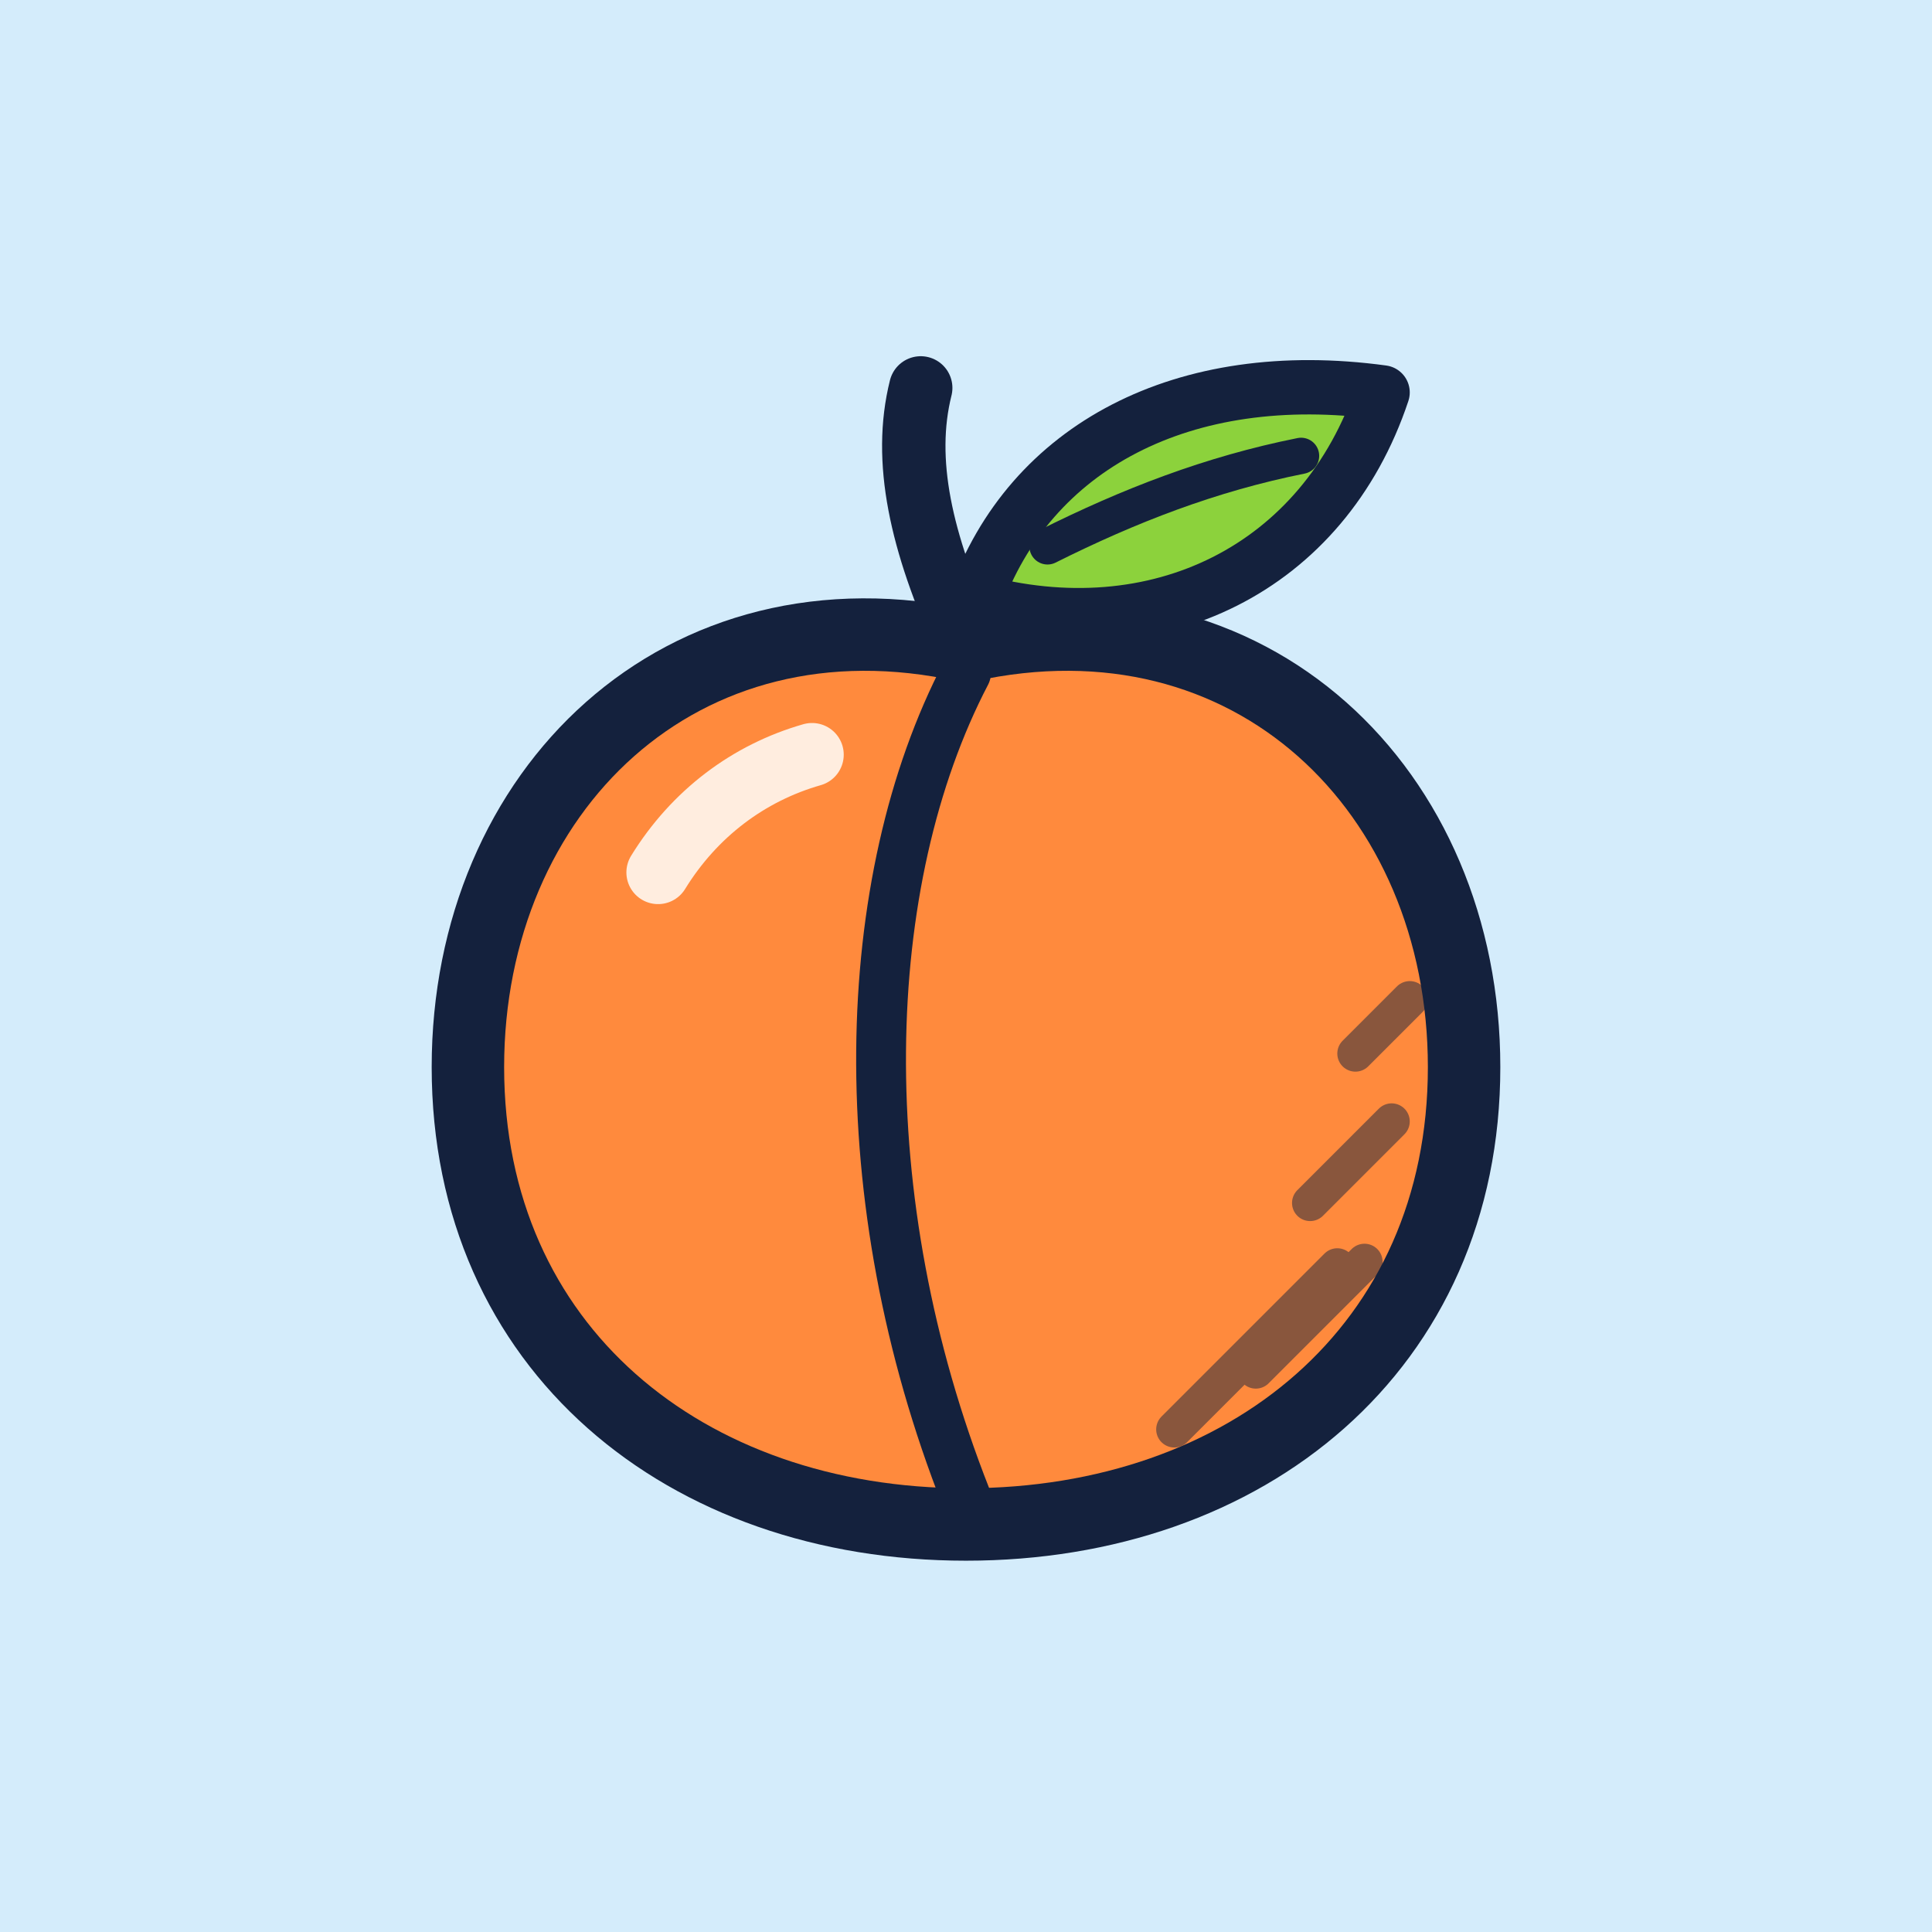
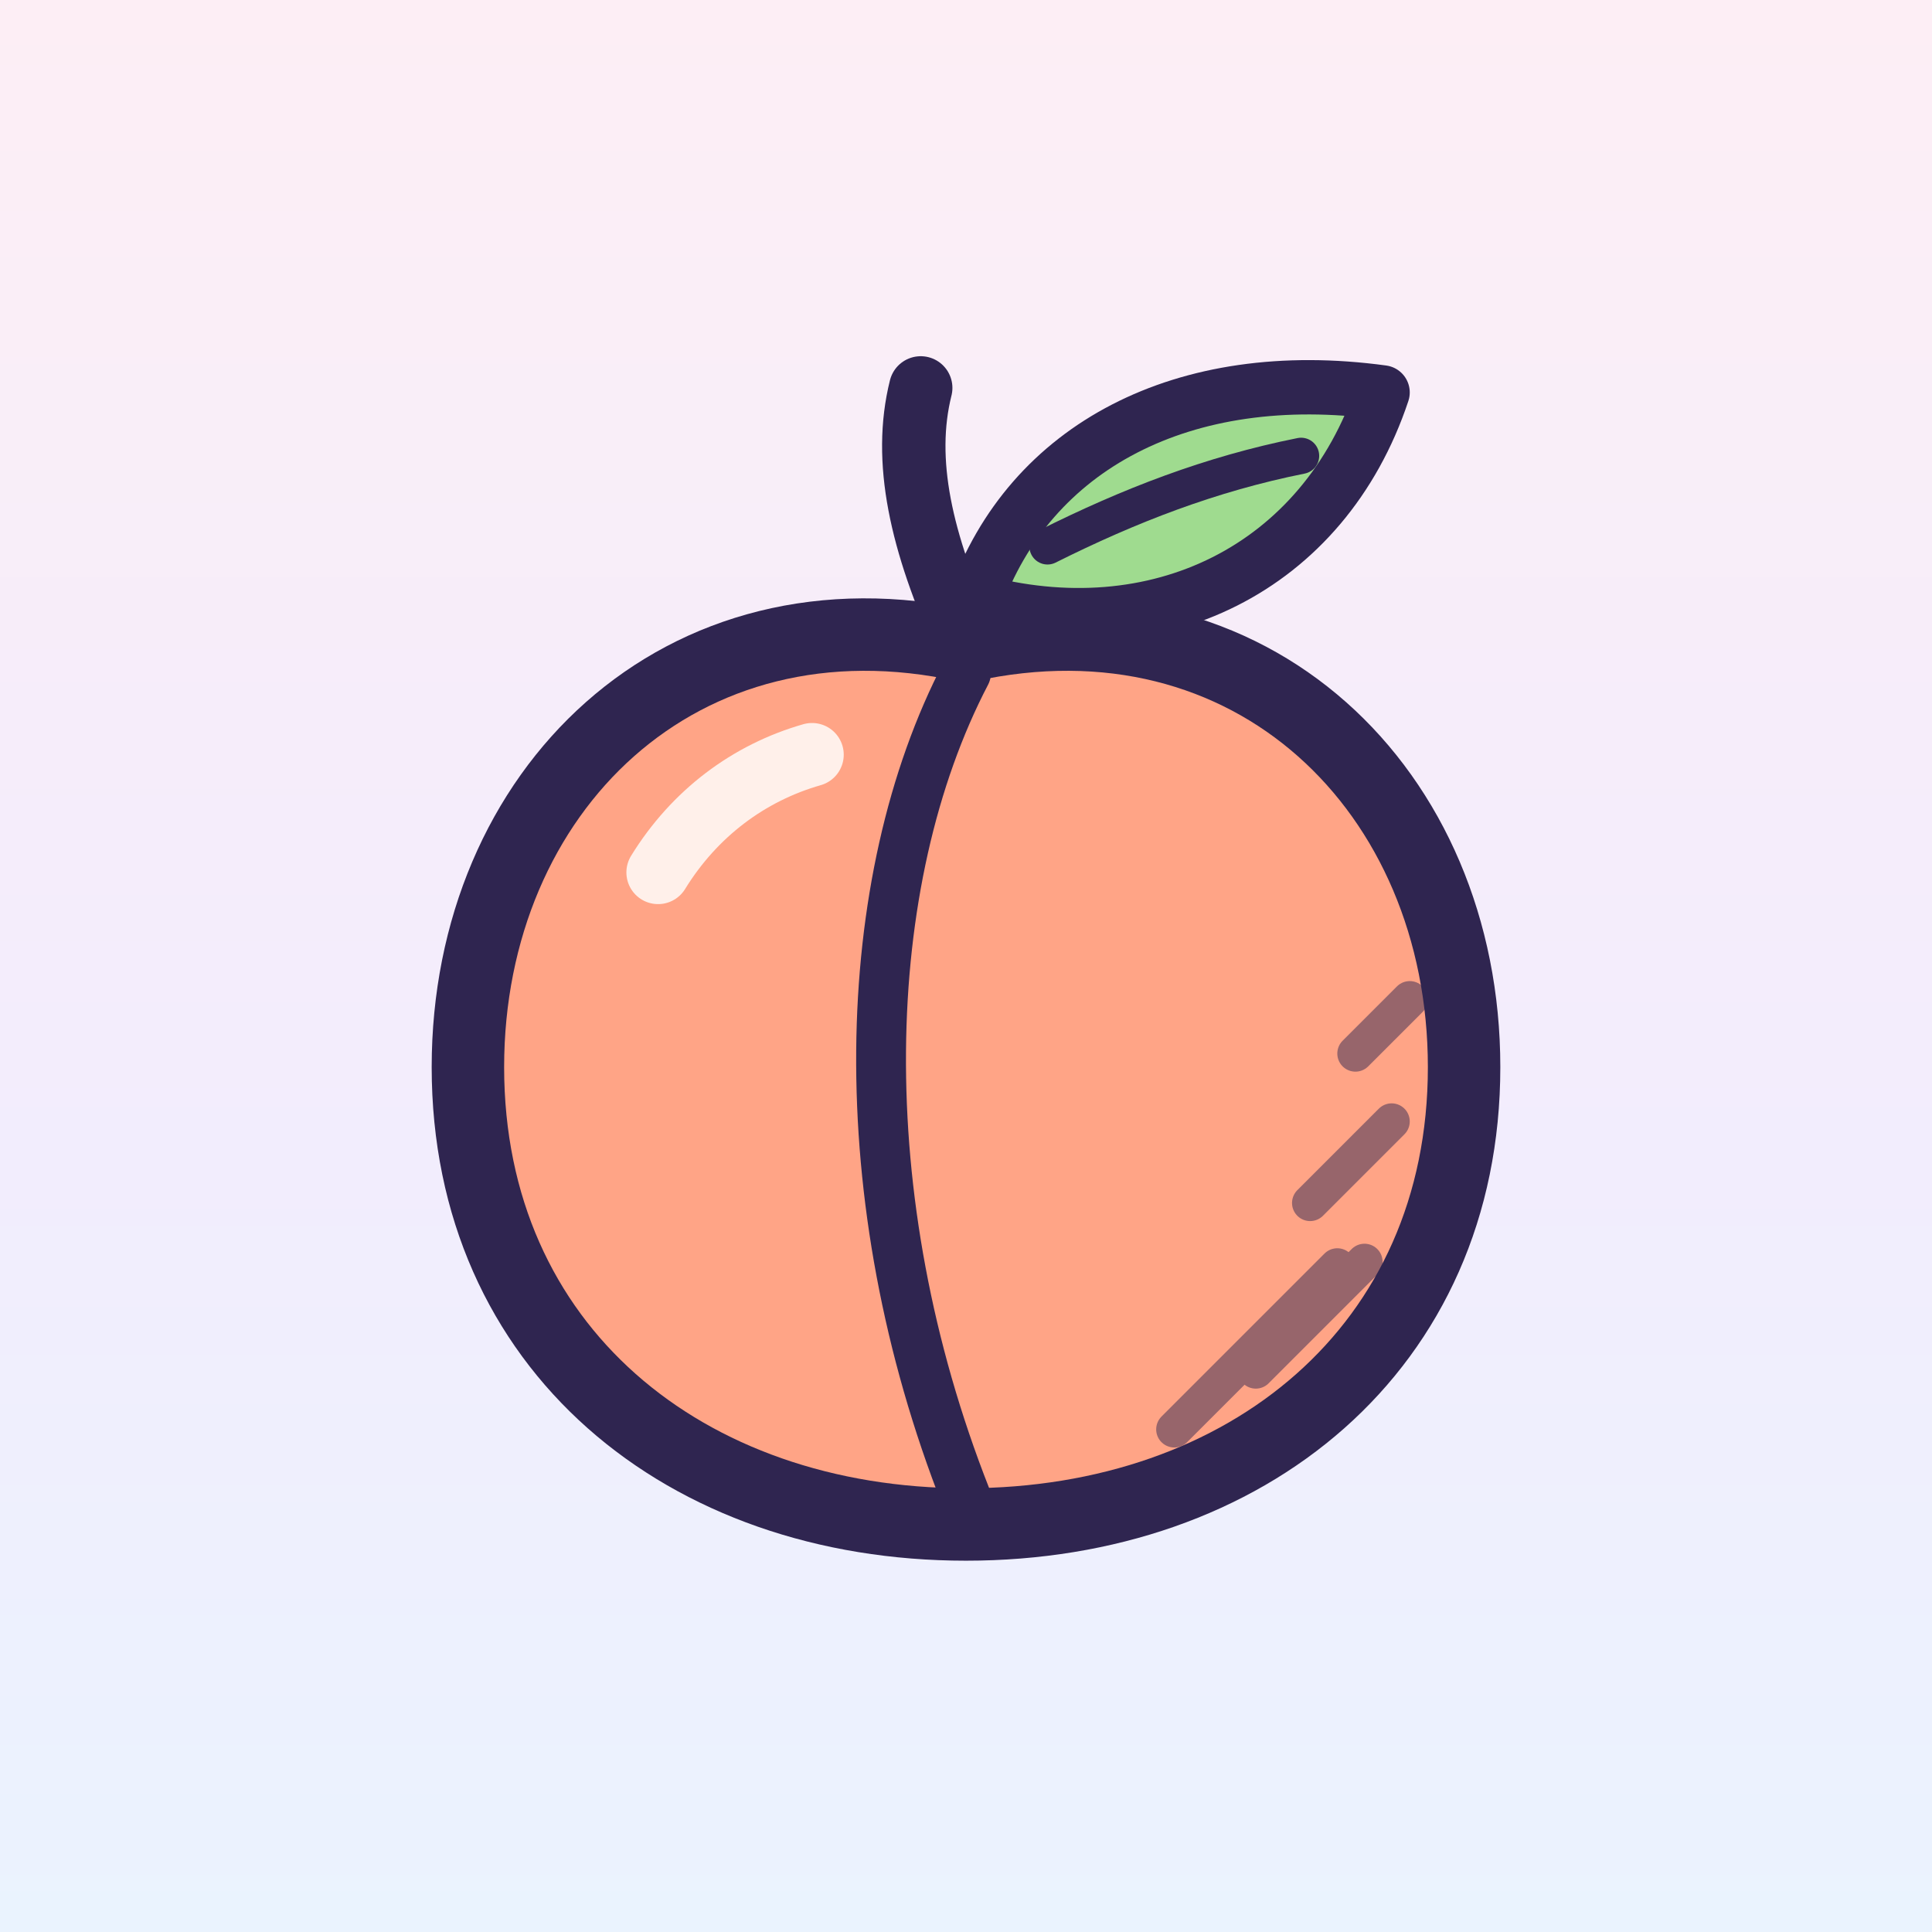
<svg xmlns="http://www.w3.org/2000/svg" viewBox="0 0 512 512">
-   <rect width="512" height="512" fill="#D4ECFB" />
+   <defs>
+     <linearGradient id="bg" x1="0" y1="0" x2="0" y2="1">
+       <stop offset="0" stop-color="#FDEEF5" />
+       <stop offset=".6" stop-color="#F2EDFD" />
+       <stop offset="1" stop-color="#EAF3FE" />
+     </linearGradient>
+   </defs>
+   <rect width="512" height="512" fill="url(#bg)" />
  <g transform="translate(64 56) scale(12)">
-     <path d="M16 9.5c-1-2.2-1.4-4-1-5.6" fill="none" stroke="#14213D" stroke-width="1.4" stroke-linecap="round" />
-     <path d="M16.2 8.6c1.2-3.4 4.6-5.2 9-4.6-1.3 3.9-5 5.7-9 4.6z" fill="#8CD23C" stroke="#14213D" stroke-width="1.2" stroke-linejoin="round" />
-     <path d="M17.8 7.4c1.8-.9 3.6-1.6 5.6-2" fill="none" stroke="#14213D" stroke-width=".8" stroke-linecap="round" />
-     <path d="M16 9.6c-6.3-1.4-11 3.2-11 9.3C5 25.1 9.8 29 16 29s11-3.9 11-10.1c0-6.1-4.7-10.7-11-9.3z" fill="#FF8A3D" stroke="#14213D" stroke-width="1.6" stroke-linejoin="round" />
-     <path d="M16 10.2c-2.4 4.6-2.6 11.6 0 18.2" fill="none" stroke="#14213D" stroke-width="1.1" stroke-linecap="round" />
-     <g stroke="#14213D" stroke-width=".8" stroke-linecap="round" opacity=".5">
+     <path d="M16 9.5c-1-2.2-1.4-4-1-5.6" fill="none" stroke="#2F2550" stroke-width="1.4" stroke-linecap="round" />
+     <path d="M16.2 8.6c1.2-3.4 4.6-5.2 9-4.6-1.3 3.9-5 5.7-9 4.6z" fill="#9FDB8F" stroke="#2F2550" stroke-width="1.2" stroke-linejoin="round" />
+     <path d="M17.8 7.4c1.8-.9 3.6-1.6 5.6-2" fill="none" stroke="#2F2550" stroke-width=".8" stroke-linecap="round" />
+     <path d="M16 9.6c-6.3-1.4-11 3.2-11 9.3C5 25.1 9.8 29 16 29s11-3.9 11-10.1c0-6.1-4.7-10.7-11-9.3z" fill="#FFA486" stroke="#2F2550" stroke-width="1.6" stroke-linejoin="round" />
+     <path d="M16 10.2c-2.4 4.6-2.6 11.6 0 18.2" fill="none" stroke="#2F2550" stroke-width="1.1" stroke-linecap="round" />
+     <g stroke="#2F2550" stroke-width=".8" stroke-linecap="round" opacity=".5">
      <path d="M22.4 25.6l2.4-2.4" />
      <path d="M20.6 26.9l3.6-3.6" />
      <path d="M23.6 21.9l1.8-1.8" />
      <path d="M24.6 18.6l1.2-1.2" />
    </g>
    <path d="M9.2 14.6c.8-1.3 2-2.2 3.4-2.6" fill="none" stroke="#FFFEFB" stroke-width="1.4" stroke-linecap="round" opacity=".85" />
  </g>
</svg>
